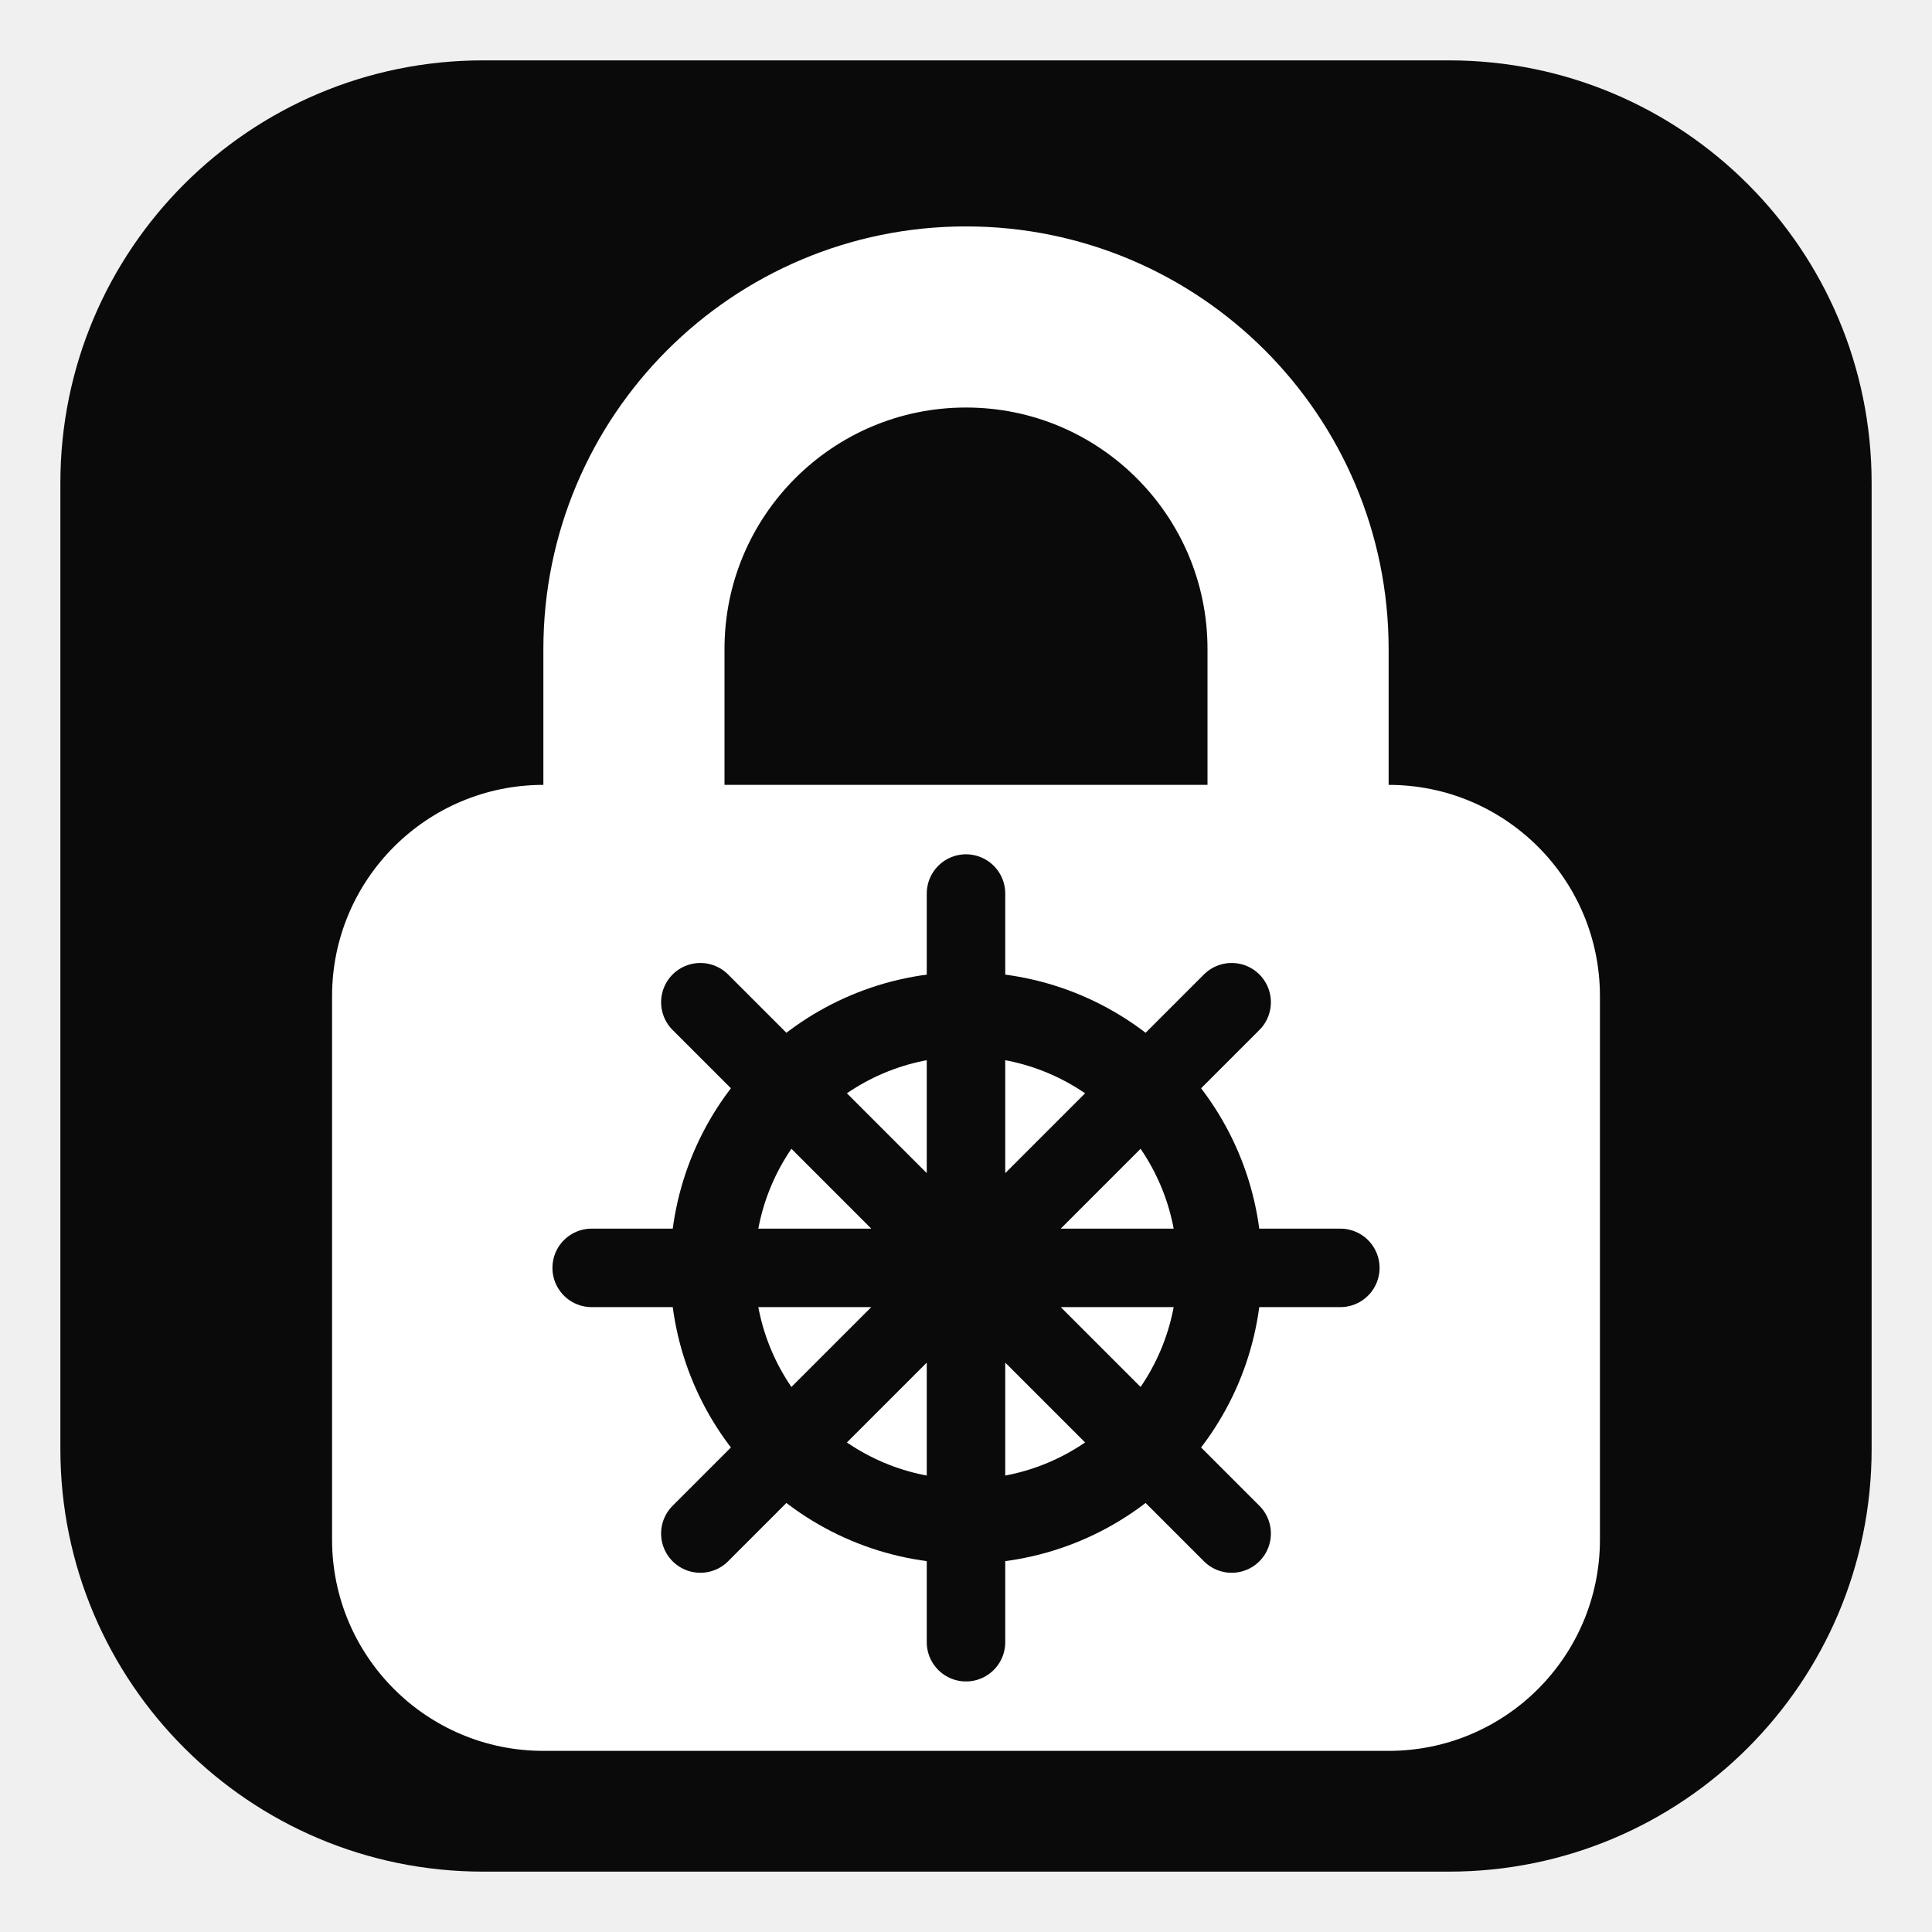
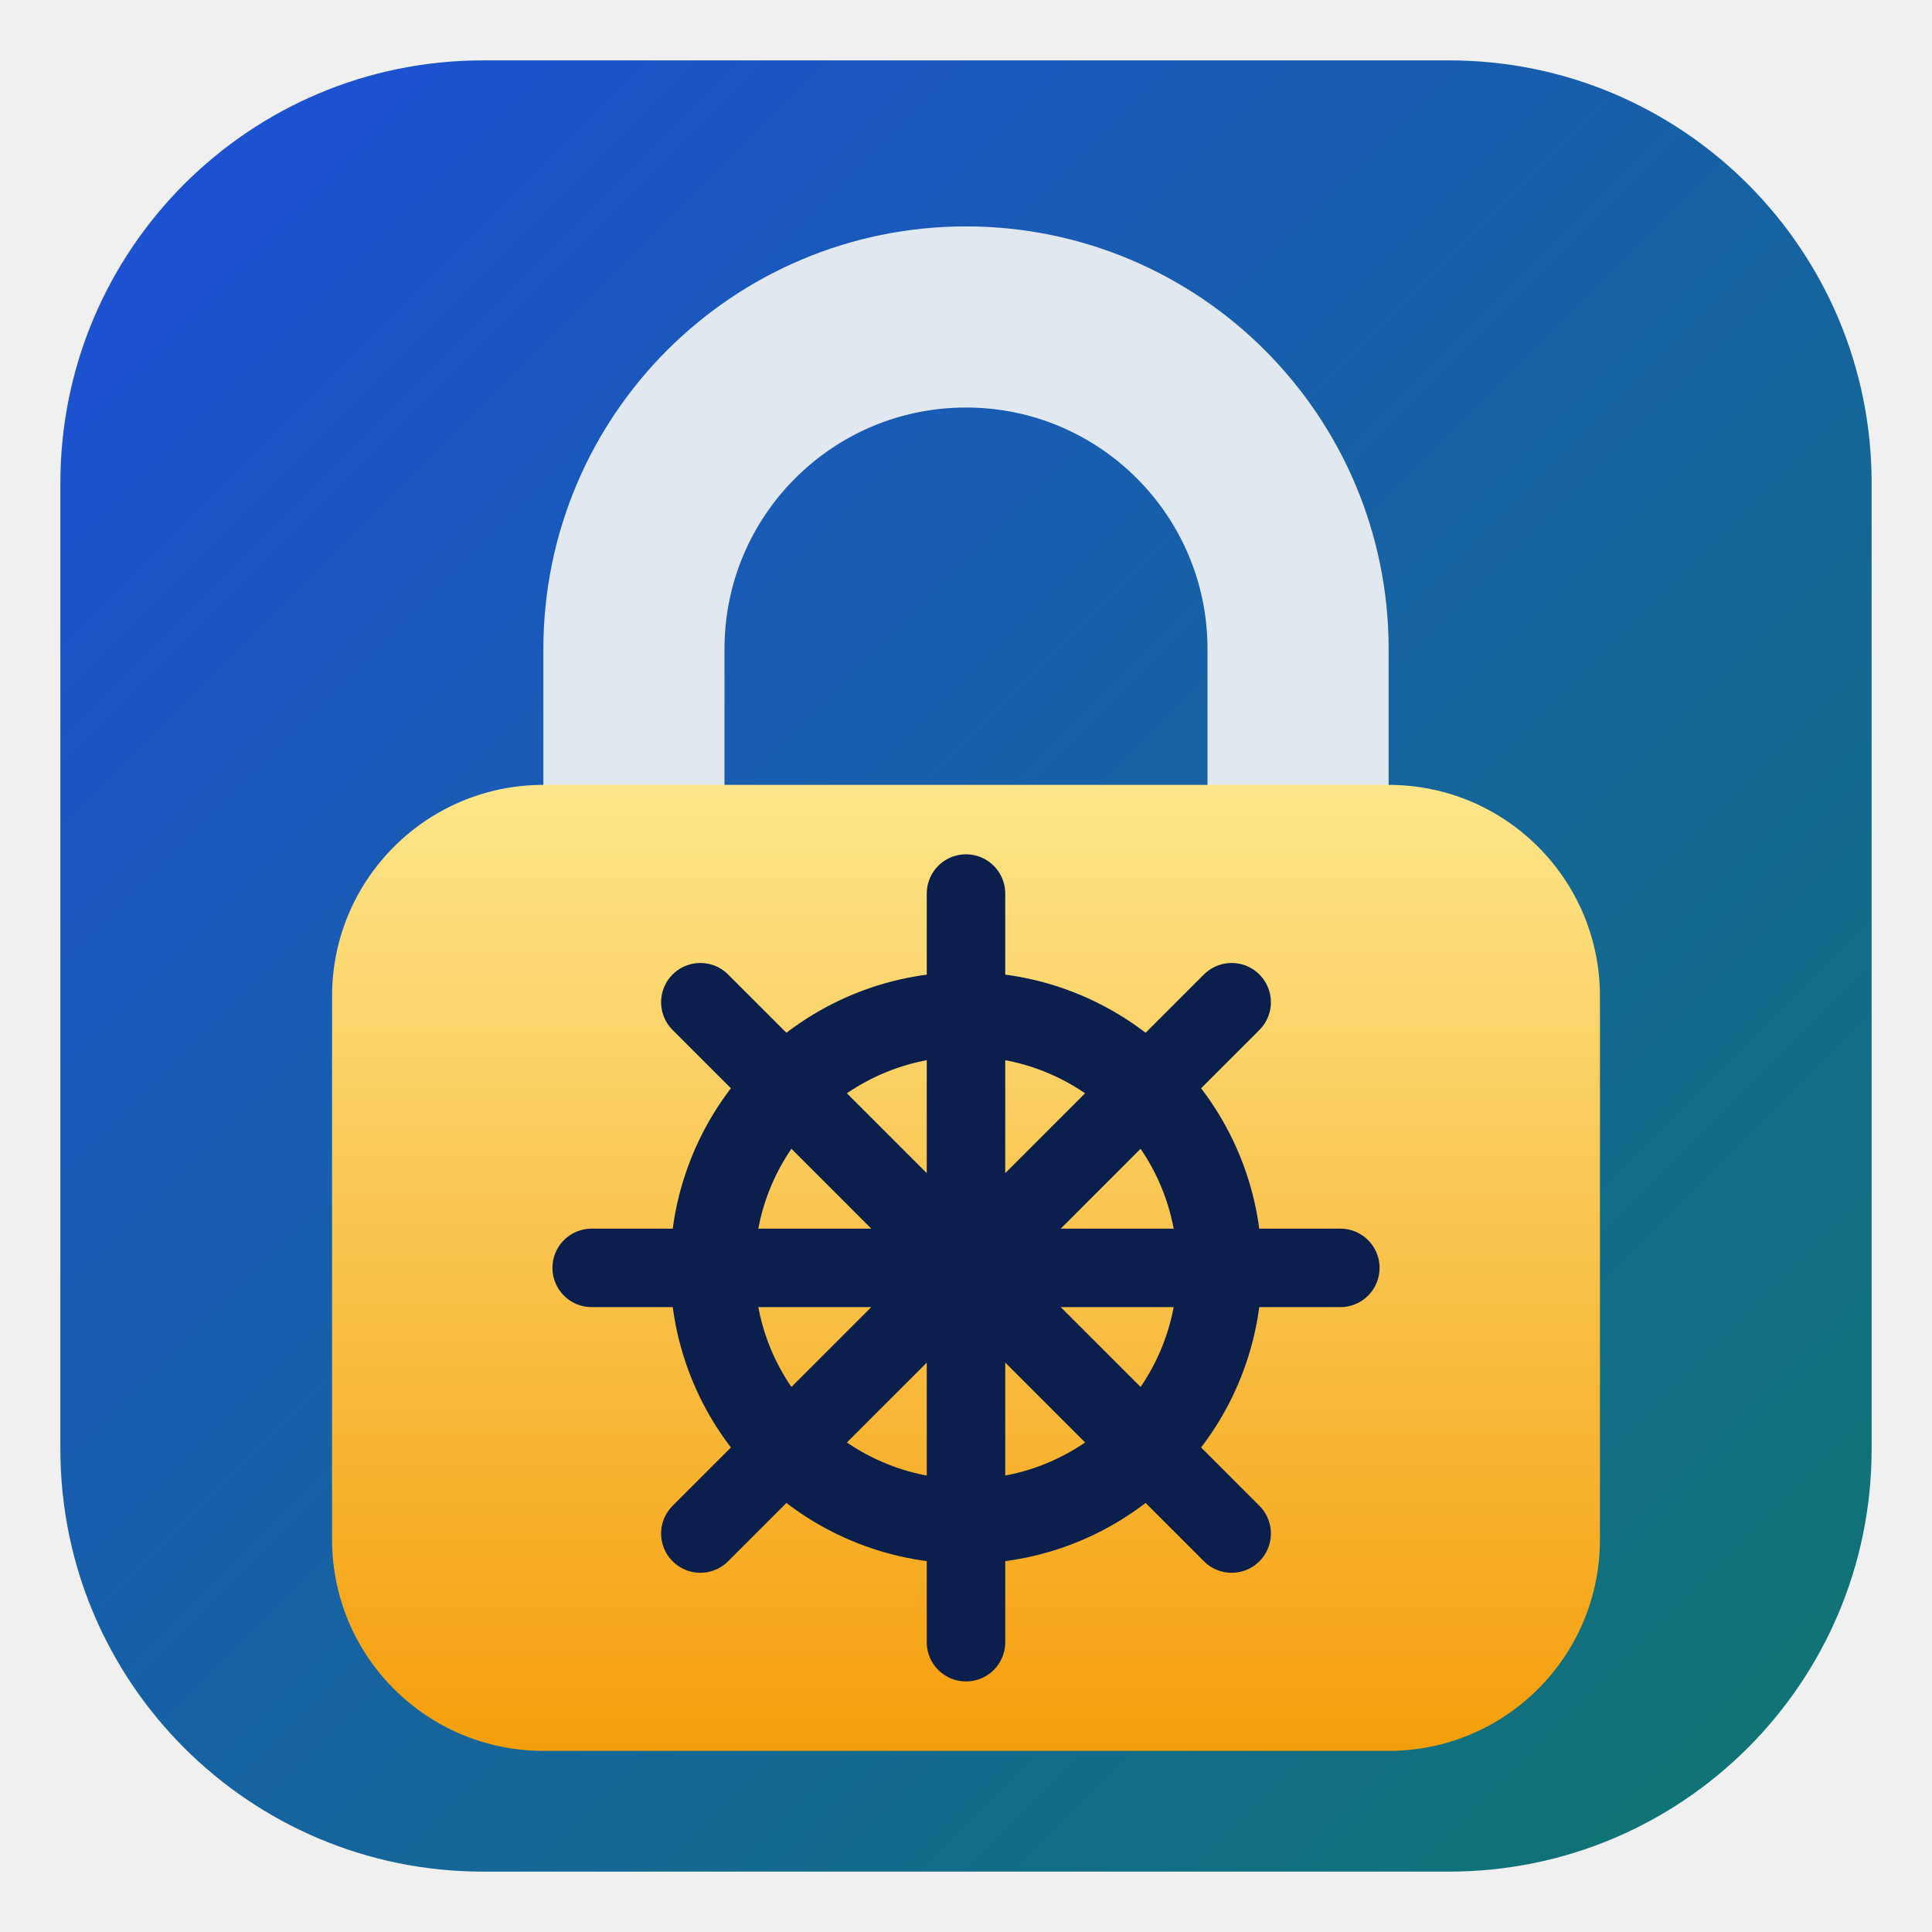
<svg xmlns="http://www.w3.org/2000/svg" viewBox="0 0 64 64" role="img" aria-label="Helmlock">
-   <rect x="2" y="2" width="60" height="60" rx="14" fill="#0a0a0a" />
-   <path d="M21 28v-6.5a11 11 0 0 1 22 0V28" fill="none" stroke="#ffffff" stroke-width="6" stroke-linecap="round" />
-   <rect x="11" y="26" width="42" height="32" rx="7" fill="#ffffff" />
-   <g stroke="#0a0a0a" stroke-linecap="round" fill="none">
+   <defs>
+     <linearGradient id="hl-tile" gradientUnits="userSpaceOnUse" x1="2" y1="2" x2="62" y2="62">
+       <stop offset="0" stop-color="#1d4ed8" />
+       <stop offset="1" stop-color="#0f766e" />
+     </linearGradient>
+     <linearGradient id="hl-body" gradientUnits="userSpaceOnUse" x1="0" y1="26" x2="0" y2="58">
+       <stop offset="0" stop-color="#fde68a" />
+       <stop offset="1" stop-color="#f59e0b" />
+     </linearGradient>
+   </defs>
+   <rect x="2" y="2" width="60" height="60" rx="14" fill="url(#hl-tile)" />
+   <path d="M21 28v-6.5a11 11 0 0 1 22 0V28" fill="none" stroke="#e2e8f0" stroke-width="6" stroke-linecap="round" />
+   <rect x="11" y="26" width="42" height="32" rx="7" fill="url(#hl-body)" />
+   <g stroke="#0b1f4d" stroke-linecap="round" fill="none">
    <g stroke-width="2.6">
      <line x1="32" y1="29.6" x2="32" y2="54.4" />
      <line x1="19.6" y1="42" x2="44.4" y2="42" />
      <line x1="23.2" y1="33.2" x2="40.8" y2="50.8" />
      <line x1="40.8" y1="33.2" x2="23.2" y2="50.8" />
    </g>
    <circle cx="32" cy="42" r="8.4" stroke-width="2.8" />
  </g>
-   <circle cx="32" cy="42" r="3.4" fill="#0a0a0a" />
+   <circle cx="32" cy="42" r="3.4" fill="#0b1f4d" />
</svg>
